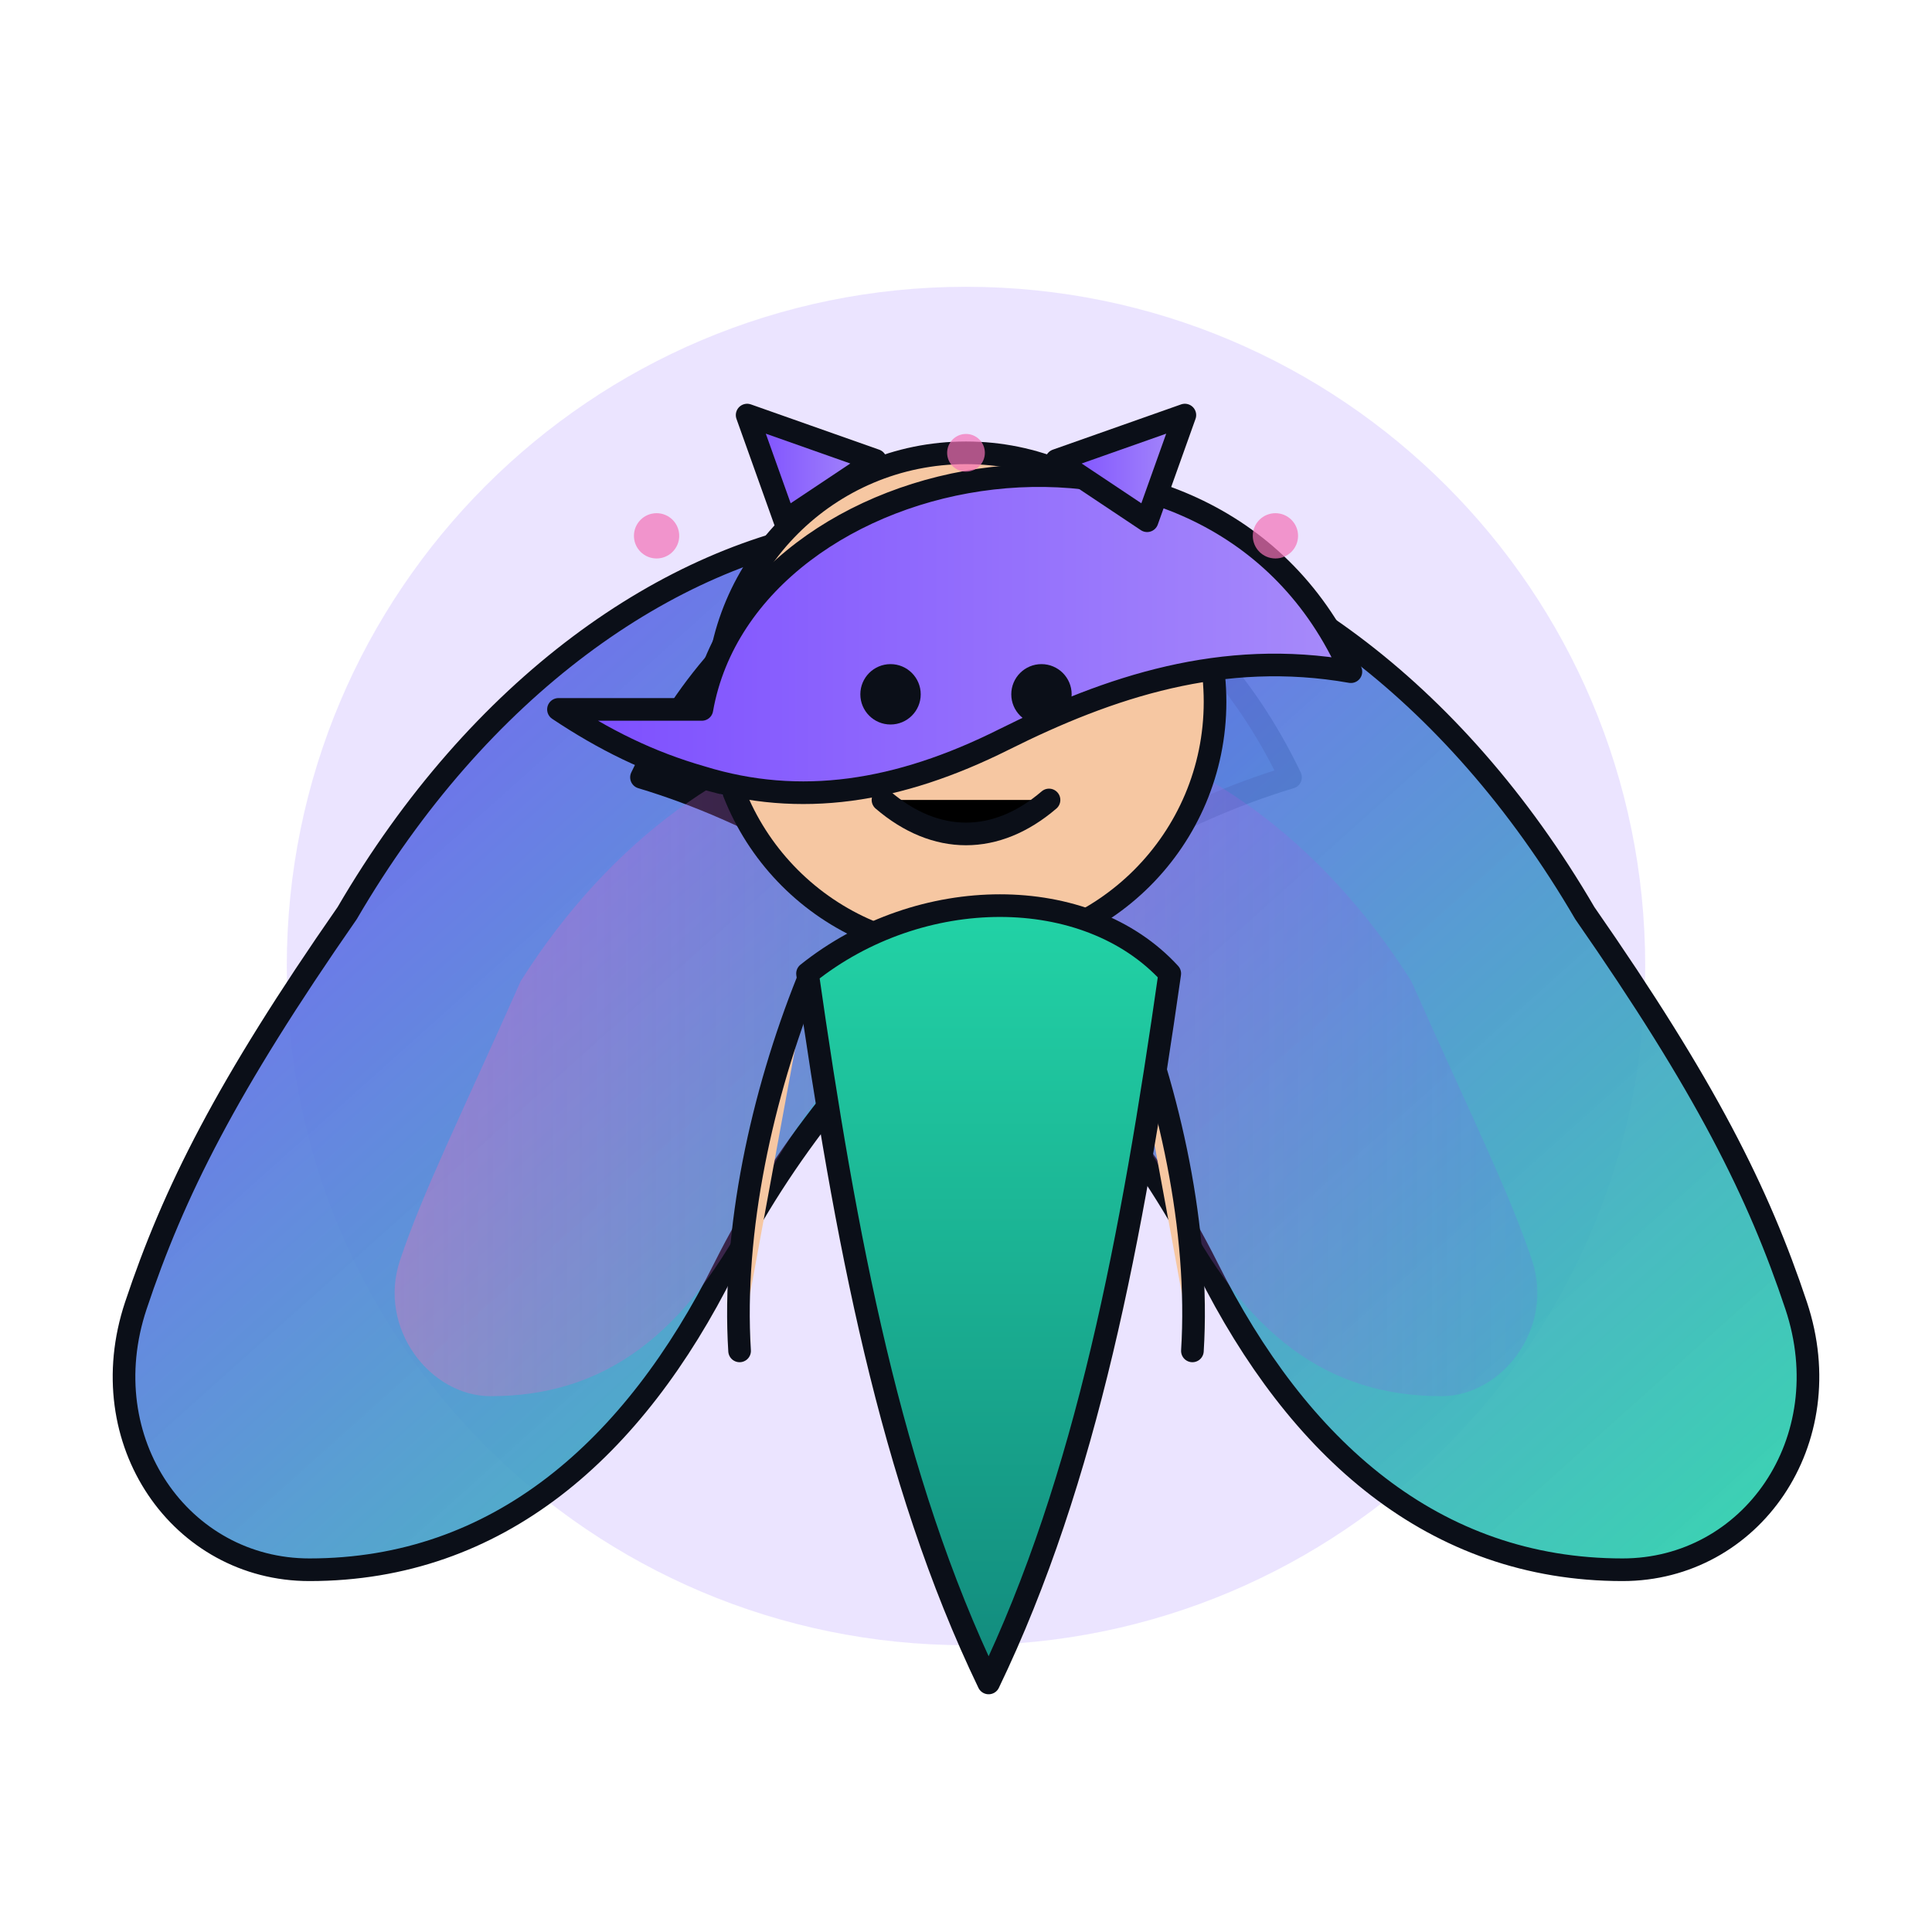
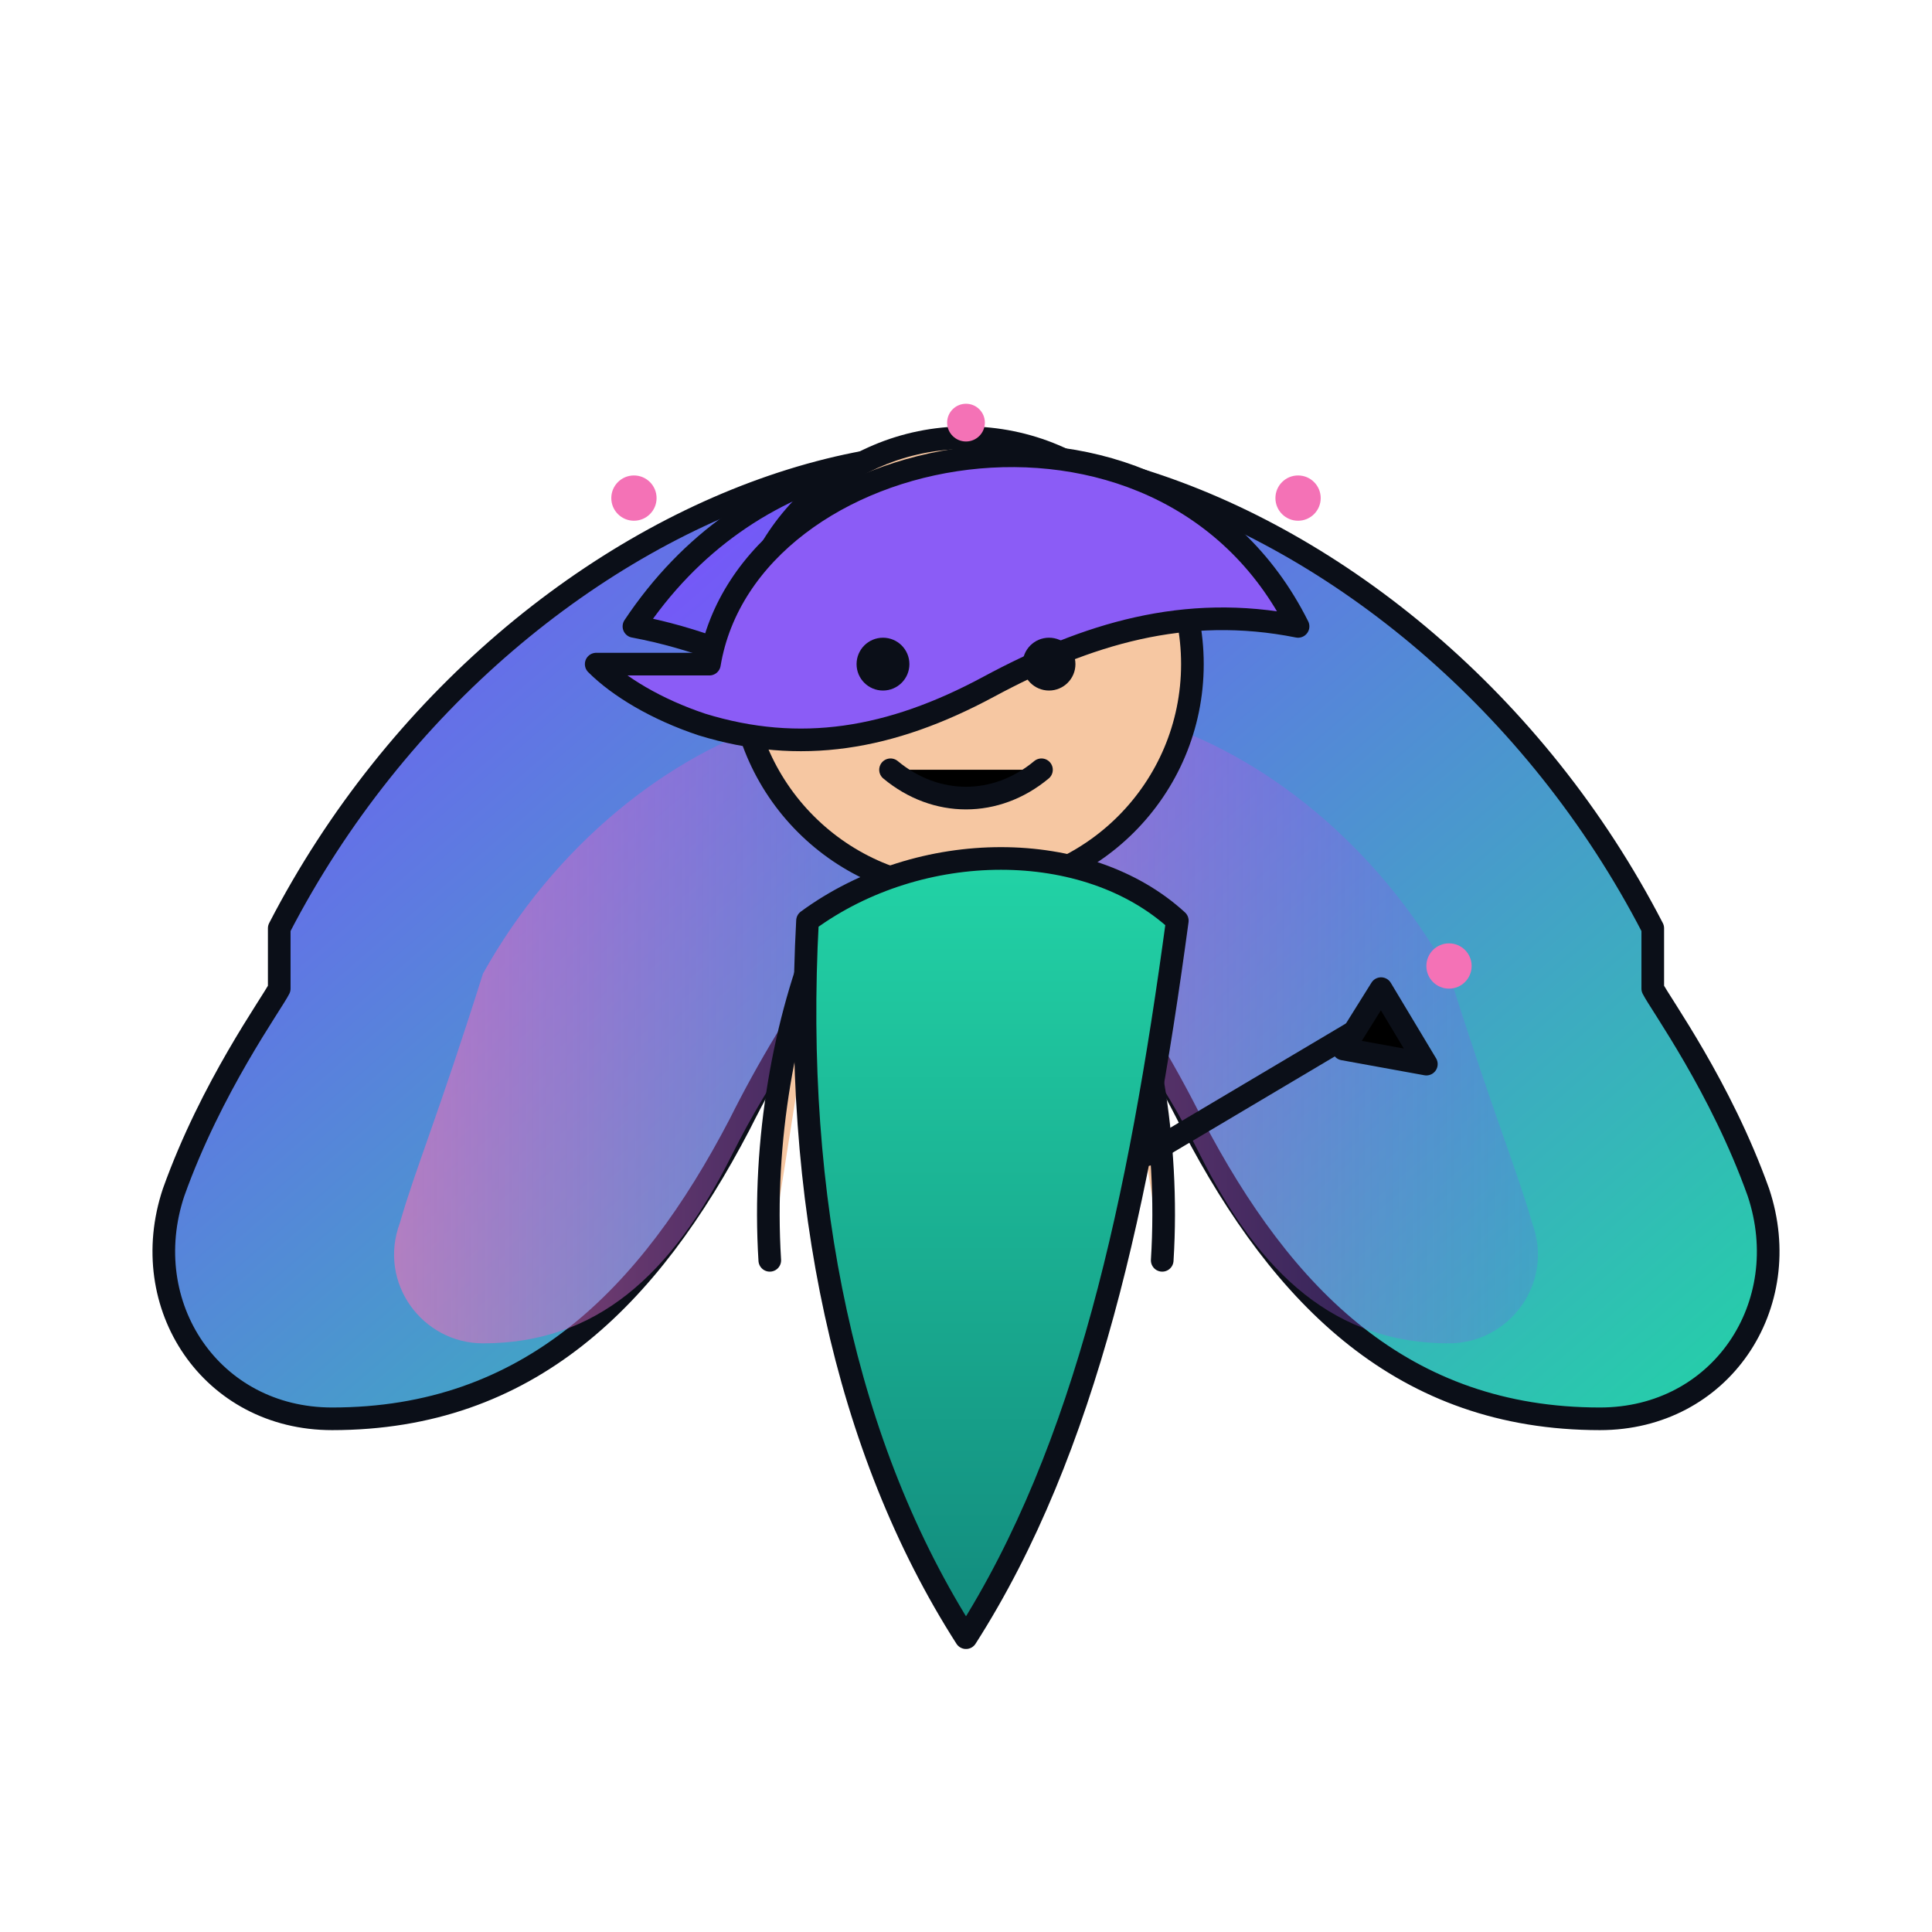
<svg xmlns="http://www.w3.org/2000/svg" viewBox="0 0 512 512">
  <defs>
-     <linearGradient id="wingGrad" x1="0" y1="0" x2="1" y2="1">
-       <stop offset="0" stop-color="#7c4dff" stop-opacity="0.95" />
-       <stop offset="1" stop-color="#22d3a6" stop-opacity="0.9" />
+     <linearGradient id="wingA" x1="0" y1="0" x2="1" y2="1">
+       <stop offset="0" stop-color="#7c4dff" />
+       <stop offset="1" stop-color="#22d3a6" />
    </linearGradient>
-     <linearGradient id="wingInner" x1="0" y1="0" x2="1" y2="0">
-       <stop offset="0" stop-color="#f472b6" stop-opacity="0.35" />
-       <stop offset="1" stop-color="#7c4dff" stop-opacity="0.15" />
+     <linearGradient id="wingB" x1="0" y1="0" x2="1" y2="0">
+       <stop offset="0" stop-color="#f472b6" stop-opacity="0.6" />
+       <stop offset="1" stop-color="#7c4dff" stop-opacity="0.2" />
    </linearGradient>
    <linearGradient id="dressGrad" x1="0" y1="0" x2="0" y2="1">
      <stop offset="0" stop-color="#22d3a6" />
      <stop offset="1" stop-color="#128a7d" />
    </linearGradient>
-     <linearGradient id="hairGrad" x1="0" y1="0" x2="1" y2="0">
-       <stop offset="0" stop-color="#7c4dff" />
-       <stop offset="1" stop-color="#a78bfa" />
-     </linearGradient>
  </defs>
  <style>
    .line { stroke: #0b0f18; stroke-width: 6; stroke-linecap: round; stroke-linejoin: round; }
    .skin { fill: #f6c7a2; }
-     .hair { fill: url(#hairGrad); }
+     .hair { fill: #8b5cf6; }
    .dress { fill: url(#dressGrad); }
-     .wing { fill: url(#wingGrad); }
-     .wing-inner { fill: url(#wingInner); }
+     .wing { fill: url(#wingA); }
+     .wing-inner { fill: url(#wingB); }
    .eye { fill: #0b0f18; }
-     .aura { fill: #7c4dff; opacity: 0.15; }
-     .spark { fill: #f472b6; opacity: 0.7; }
+     .spark { fill: #f472b6; }
  </style>
-   <circle class="aura" cx="256" cy="256" r="180" />
-   <path class="wing line" d="M92 242c70-120 200-140 250-36-60 18-120 70-150 130-24 48-60 80-110 80-34 0-58-34-46-70 10-30 24-58 56-104z" />
-   <path class="wing line" d="M420 242c-70-120-200-140-250-36 60 18 120 70 150 130 24 48 60 80 110 80 34 0 58-34 46-70-10-30-24-58-56-104z" />
-   <path class="wing-inner" d="M138 260c48-76 132-90 166-36-44 16-84 54-104 94-18 36-40 52-70 52-16 0-30-18-24-36 6-18 16-38 32-74z" />
-   <path class="wing-inner" d="M374 260c-48-76-132-90-166-36 44 16 84 54 104 94 18 36 40 52 70 52 16 0 30-18 24-36-6-18-16-38-32-74z" />
-   <circle class="skin line" cx="256" cy="186" r="66" />
-   <path class="hair line" d="M186 188c12-68 136-92 172-10-34-6-64 4-92 18-28 14-54 18-80 10-14-4-26-10-38-18z" />
-   <path class="hair line" d="M208 138l-10-28 34 12z" />
-   <path class="hair line" d="M304 138l10-28-34 12z" />
-   <circle class="eye" cx="236" cy="184" r="8" />
-   <circle class="eye" cx="276" cy="184" r="8" />
-   <path class="line" d="M234 212c14 12 30 12 44 0" />
-   <path class="skin line" d="M214 260c-12 30-20 66-18 98" />
-   <path class="skin line" d="M298 260c12 30 20 66 18 98" />
-   <path class="dress line" d="M214 258c30-24 74-24 96 0-10 70-22 134-48 188-26-54-38-118-48-188z" />
-   <circle class="spark" cx="174" cy="142" r="6" />
-   <circle class="spark" cx="338" cy="142" r="6" />
-   <circle class="spark" cx="256" cy="120" r="5" />
+   <path class="wing line" d="M74 246c62-120 210-170 270-80-64 12-118 72-148 132-24 46-56 78-108 78-32 0-52-30-42-60 10-28 26-50 28-54z" />
+   <path class="wing line" d="M438 246c-62-120-210-170-270-80 64 12 118 72 148 132 24 46 56 78 108 78 32 0 52-30 42-60-10-28-26-50-28-54z" />
+   <path class="wing-inner" d="M128 258c38-68 120-96 160-46-40 16-74 54-94 94-16 32-36 50-66 50-16 0-28-16-22-32 4-14 10-28 22-66z" />
+   <path class="wing-inner" d="M384 258c-38-68-120-96-160-46 40 16 74 54 94 94 16 32 36 50 66 50 16 0 28-16 22-32-4-14-10-28-22-66z" />
+   <circle class="skin line" cx="256" cy="176" r="60" />
+   <path class="hair line" d="M188 176c10-60 120-82 156-10-30-6-56 2-82 16-26 14-50 18-76 10-12-4-22-10-28-16z" />
+   <circle class="eye" cx="234" cy="176" r="7" />
+   <circle class="eye" cx="278" cy="176" r="7" />
+   <path class="line" d="M236 204c12 10 28 10 40 0" />
+   <path class="skin line" d="M218 246c-10 24-16 56-14 88" />
+   <path class="skin line" d="M294 246c10 24 16 56 14 88" />
+   <path class="dress line" d="M214 244c30-22 74-22 98 0-10 74-24 140-56 190-32-50-46-116-42-190z" />
+   <path class="line" d="M304 306l64-38" />
+   <path class="line" d="M366 262l12 20-22-4z" />
+   <circle class="spark" cx="384" cy="256" r="6" />
+   <circle class="spark" cx="168" cy="132" r="6" />
+   <circle class="spark" cx="344" cy="132" r="6" />
+   <circle class="spark" cx="256" cy="112" r="5" />
</svg>
